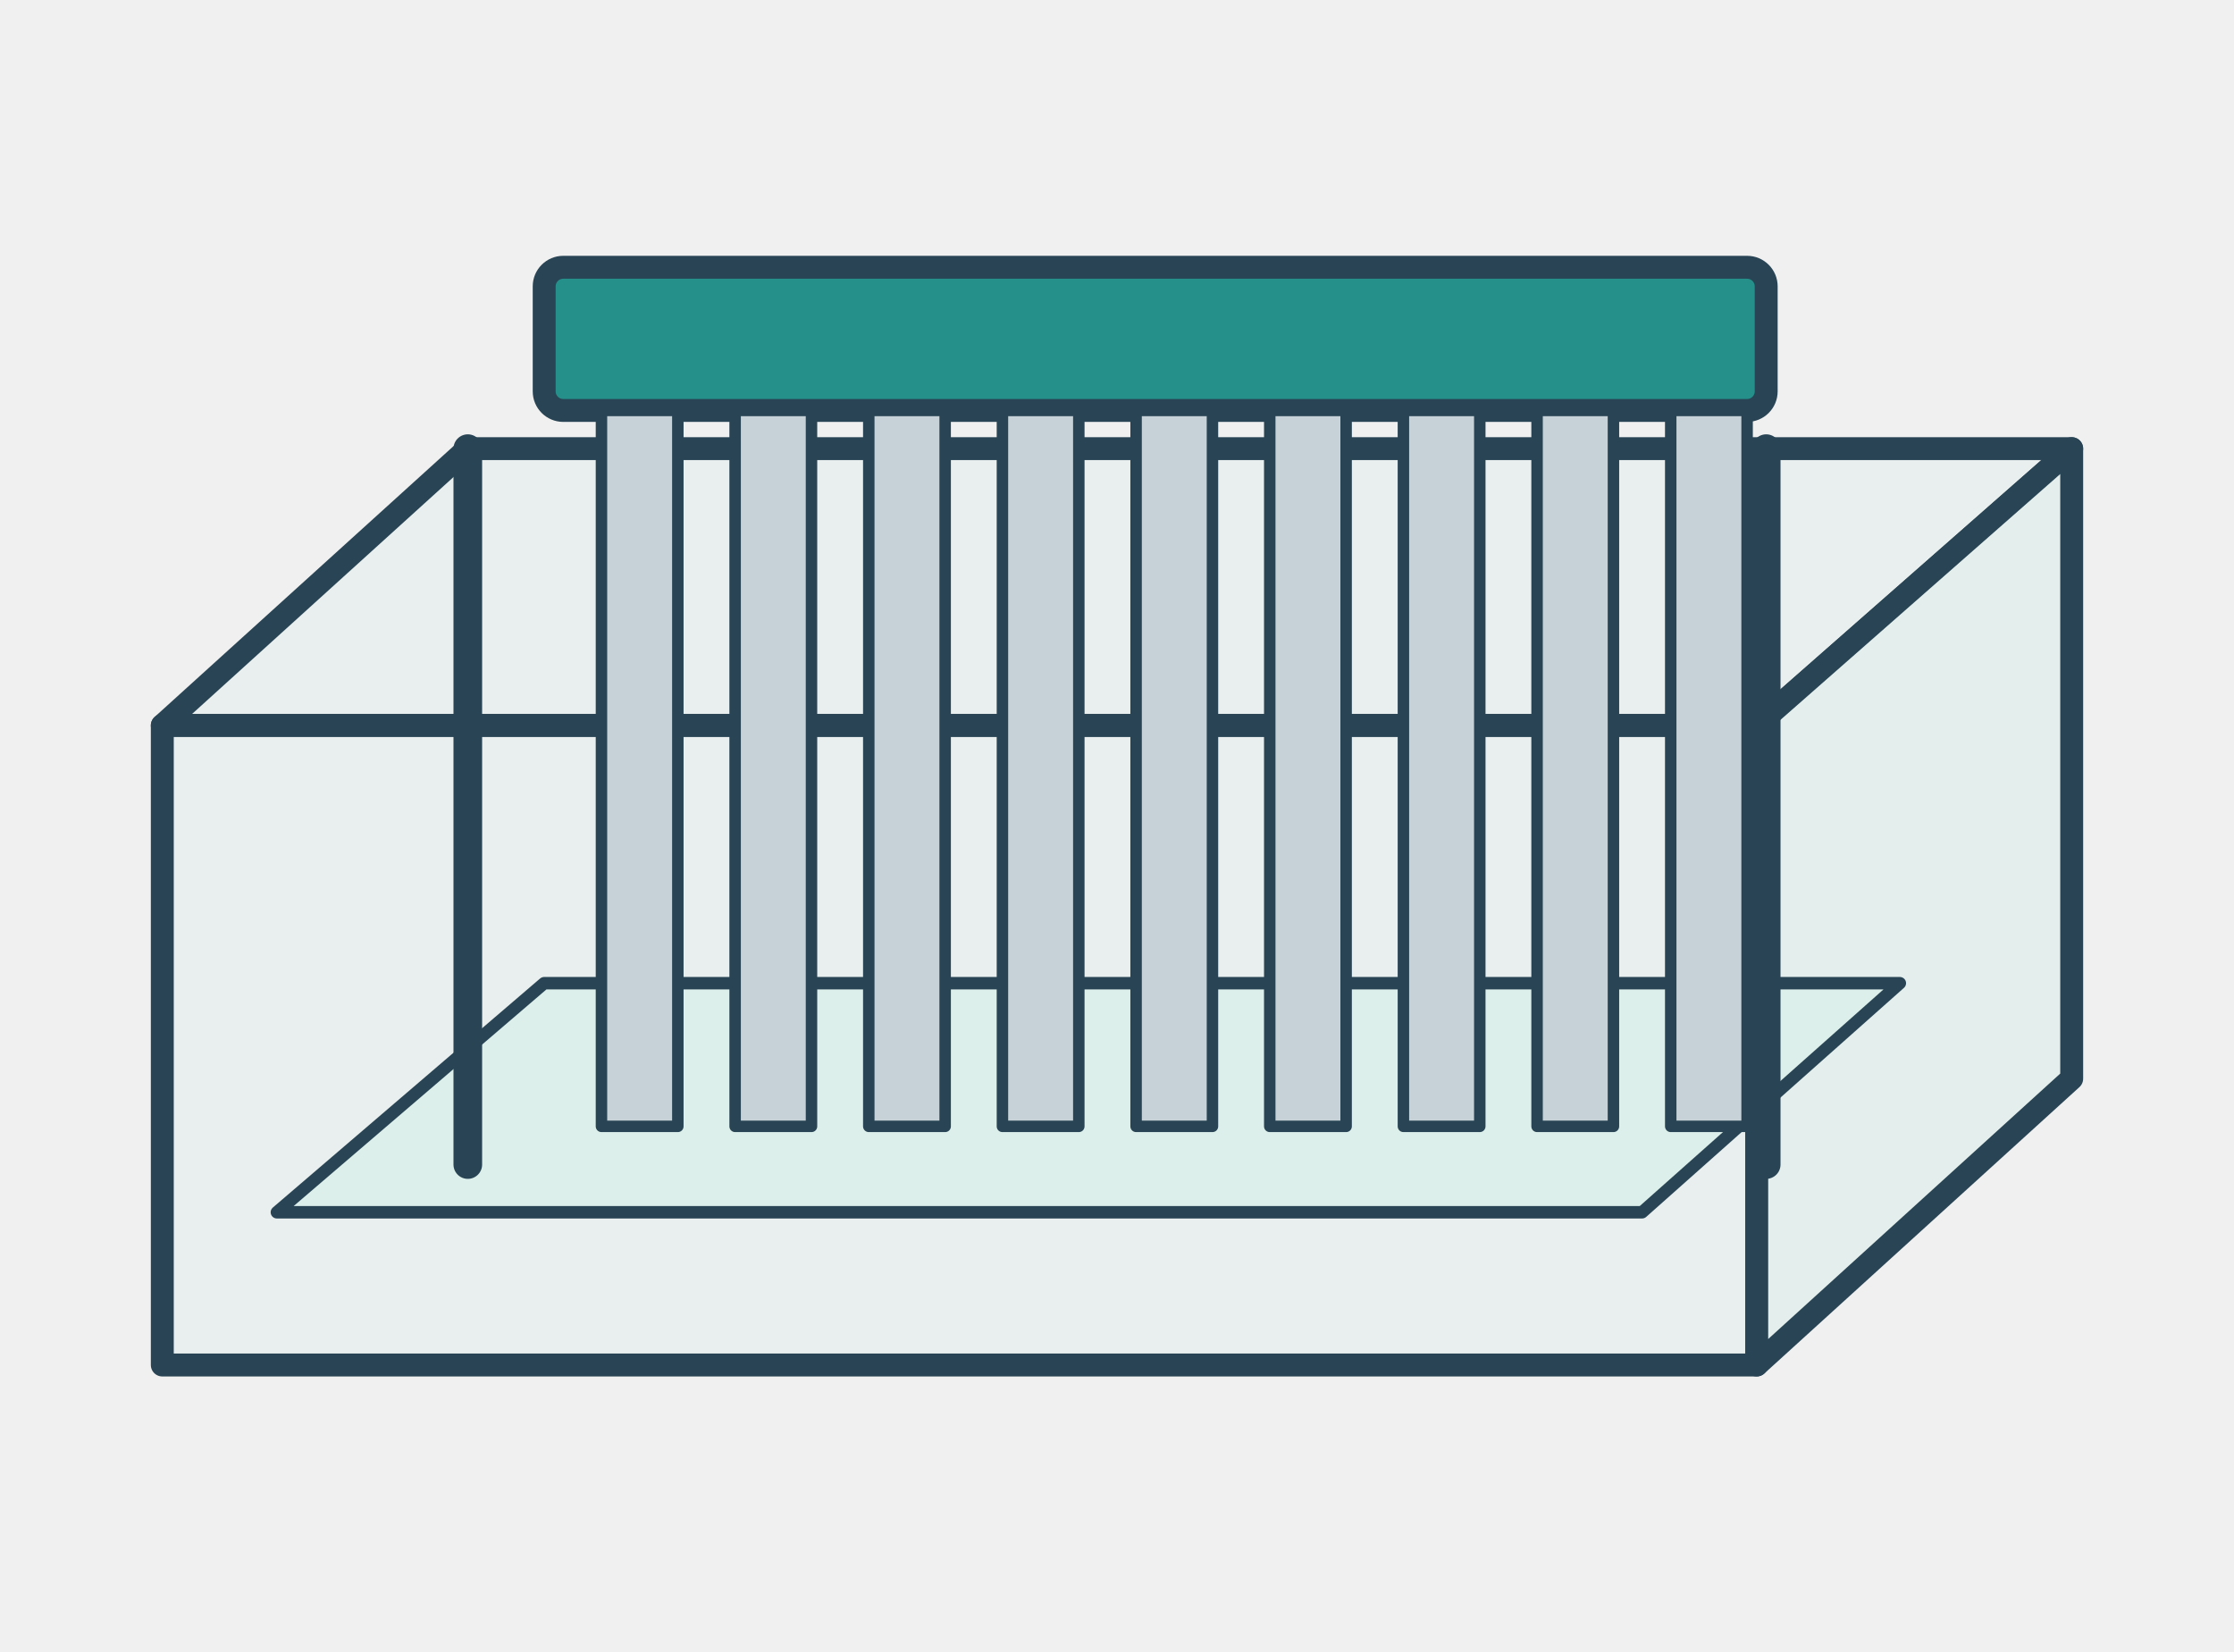
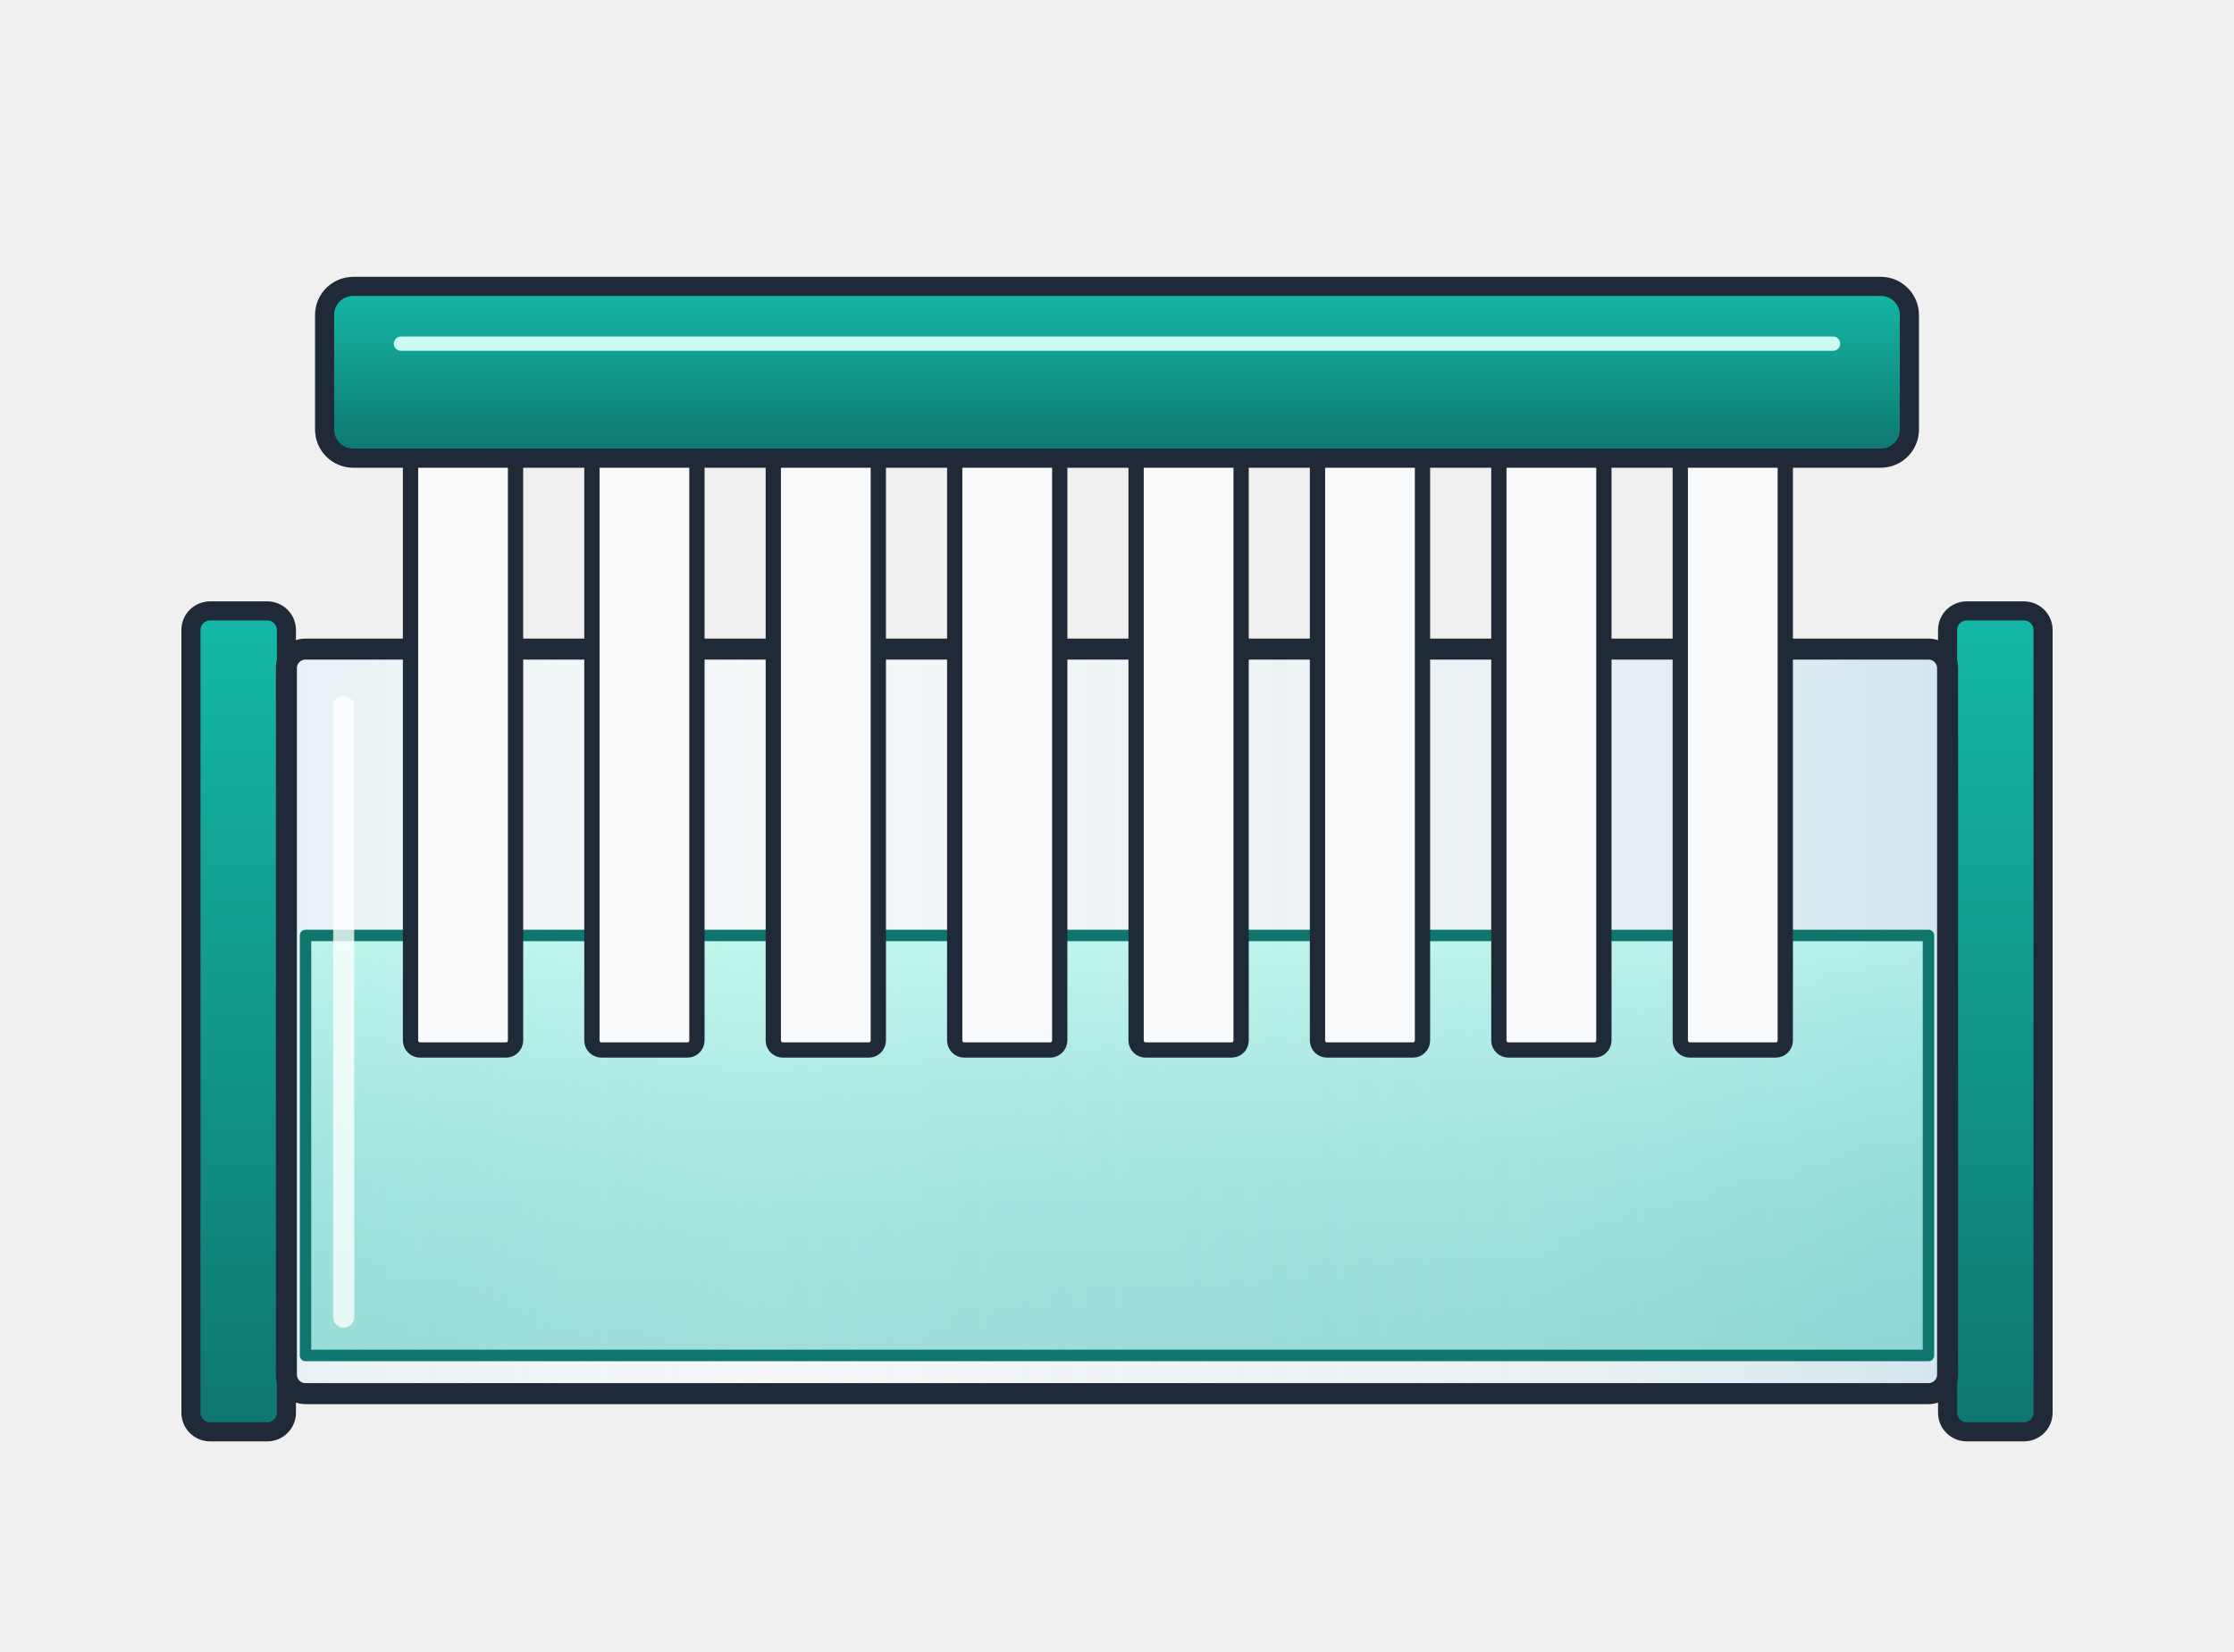
<svg xmlns="http://www.w3.org/2000/svg" width="234" height="173" viewBox="0 0 234 173">
-   <g stroke="#294454" stroke-width="2.4" stroke-linecap="round" stroke-linejoin="round" fill="none">
-     <path d="M17 76 L49 47 H217 L184 76 Z" fill="#dcefeb" fill-opacity="0.35" />
-     <path d="M17 76 H184 V143 H17 Z" fill="#dcefeb" fill-opacity="0.4" />
-     <path d="M184 76 L217 47 V113 L184 143 Z" fill="#dcefeb" fill-opacity="0.6" />
-     <path d="M29 127 L57 103 H199 L172 127 Z" fill="#dcefeb" stroke-width="1.3" />
-     <rect x="57" y="28" width="128" height="15" fill="#258f89" rx="2" />
-     <rect x="63" y="43" width="8" height="75" fill="#c6d2d7" rx="0" stroke-width="1.2" />
-     <rect x="77" y="43" width="8" height="75" fill="#c6d2d7" rx="0" stroke-width="1.2" />
-     <rect x="91" y="43" width="8" height="75" fill="#c6d2d7" rx="0" stroke-width="1.2" />
-     <rect x="105" y="43" width="8" height="75" fill="#c6d2d7" rx="0" stroke-width="1.2" />
-     <rect x="119" y="43" width="8" height="75" fill="#c6d2d7" rx="0" stroke-width="1.2" />
-     <rect x="133" y="43" width="8" height="75" fill="#c6d2d7" rx="0" stroke-width="1.2" />
-     <rect x="147" y="43" width="8" height="75" fill="#c6d2d7" rx="0" stroke-width="1.2" />
-     <rect x="161" y="43" width="8" height="75" fill="#c6d2d7" rx="0" stroke-width="1.2" />
-     <rect x="175" y="43" width="8" height="75" fill="#c6d2d7" rx="0" stroke-width="1.2" />
-     <path d="M49 47 V122 M185 47 V122" fill="none" stroke-width="3" />
+   <defs>
+     <linearGradient id="g-chassis" x1="0" y1="0" x2="0" y2="1">
+       <stop offset="0%" stop-color="#FFFFFF" />
+       <stop offset="55%" stop-color="#F8FAFC" />
+       <stop offset="100%" stop-color="#E2E8F0" />
+     </linearGradient>
+     <linearGradient id="g-chassis-h" x1="0" y1="0" x2="1" y2="0">
+       <stop offset="0%" stop-color="#E2E8F0" />
+       <stop offset="22%" stop-color="#F8FAFC" />
+       <stop offset="80%" stop-color="#F1F5F9" />
+       <stop offset="100%" stop-color="#CBD5E1" />
+     </linearGradient>
+     <linearGradient id="g-bezel" x1="0" y1="0" x2="0" y2="1">
+       <stop offset="0%" stop-color="#475569" />
+       <stop offset="100%" stop-color="#1E293B" />
+     </linearGradient>
+     <linearGradient id="g-metal" x1="0" y1="0" x2="1" y2="0">
+       <stop offset="0%" stop-color="#94A3B8" />
+       <stop offset="30%" stop-color="#F1F5F9" />
+       <stop offset="65%" stop-color="#CBD5E1" />
+       <stop offset="100%" stop-color="#64748B" />
+     </linearGradient>
+     <linearGradient id="g-metal-v" x1="0" y1="0" x2="0" y2="1">
+       <stop offset="0%" stop-color="#E2E8F0" />
+       <stop offset="45%" stop-color="#F8FAFC" />
+       <stop offset="100%" stop-color="#94A3B8" />
+     </linearGradient>
+     <linearGradient id="g-teal" x1="0" y1="0" x2="0" y2="1">
+       <stop offset="0%" stop-color="#14B8A6" />
+       <stop offset="100%" stop-color="#0F766E" />
+     </linearGradient>
+     <linearGradient id="g-glass" x1="0" y1="0" x2="1" y2="0">
+       <stop offset="0%" stop-color="#E6F2F7" stop-opacity="0.82" />
+       <stop offset="28%" stop-color="#F8FCFE" stop-opacity="0.65" />
+       <stop offset="75%" stop-color="#E6F2F7" stop-opacity="0.58" />
+       <stop offset="100%" stop-color="#CBE4EE" stop-opacity="0.80" />
+     </linearGradient>
+     <linearGradient id="g-liquid" x1="0" y1="0" x2="0" y2="1">
+       <stop offset="0%" stop-color="#99F6E4" stop-opacity="0.55" />
+       <stop offset="100%" stop-color="#14B8A6" stop-opacity="0.38" />
+     </linearGradient>
+     <linearGradient id="g-screen" x1="0" y1="0" x2="0" y2="1">
+       <stop offset="0%" stop-color="#0F172A" />
+       <stop offset="100%" stop-color="#1E293B" />
+     </linearGradient>
+     <linearGradient id="g-brass" x1="0" y1="0" x2="1" y2="0">
+       <stop offset="0%" stop-color="#B45309" />
+       <stop offset="35%" stop-color="#FDE68A" />
+       <stop offset="75%" stop-color="#F59E0B" />
+       <stop offset="100%" stop-color="#92400E" />
+     </linearGradient>
+     <linearGradient id="g-copper" x1="0" y1="0" x2="1" y2="0">
+       <stop offset="0%" stop-color="#9A3412" />
+       <stop offset="35%" stop-color="#FDBA74" />
+       <stop offset="70%" stop-color="#EA580C" />
+       <stop offset="100%" stop-color="#7C2D12" />
+     </linearGradient>
+     <linearGradient id="g-rubber" x1="0" y1="0" x2="1" y2="1">
+       <stop offset="0%" stop-color="#14B8A6" />
+       <stop offset="100%" stop-color="#115E59" />
+     </linearGradient>
+   </defs>
+   <g stroke="#1F2937" stroke-width="2.2" stroke-linecap="round" stroke-linejoin="round" fill="none">
+     <rect x="20" y="64" width="10" height="86" rx="2" fill="url(#g-teal)" stroke="#1F2937" stroke-width="2.0" />
+     <rect x="204" y="64" width="10" height="86" rx="2" fill="url(#g-teal)" stroke="#1F2937" stroke-width="2.0" />
+     <rect x="30" y="68" width="174" height="78" rx="2" fill="url(#g-glass)" stroke="#1F2937" stroke-width="2.2" />
+     <rect x="32" y="98" width="170" height="44" fill="url(#g-liquid)" stroke="#0F766E" stroke-width="1.2" />
+     <rect x="43" y="48" width="11" height="62" rx="1" fill="#F8FAFC" stroke="#1F2937" stroke-width="1.6" />
+     <rect x="62" y="48" width="11" height="62" rx="1" fill="#F8FAFC" stroke="#1F2937" stroke-width="1.6" />
+     <rect x="81" y="48" width="11" height="62" rx="1" fill="#F8FAFC" stroke="#1F2937" stroke-width="1.6" />
+     <rect x="100" y="48" width="11" height="62" rx="1" fill="#F8FAFC" stroke="#1F2937" stroke-width="1.6" />
+     <rect x="119" y="48" width="11" height="62" rx="1" fill="#F8FAFC" stroke="#1F2937" stroke-width="1.6" />
+     <rect x="138" y="48" width="11" height="62" rx="1" fill="#F8FAFC" stroke="#1F2937" stroke-width="1.6" />
+     <rect x="157" y="48" width="11" height="62" rx="1" fill="#F8FAFC" stroke="#1F2937" stroke-width="1.6" />
+     <rect x="176" y="48" width="11" height="62" rx="1" fill="#F8FAFC" stroke="#1F2937" stroke-width="1.6" />
+     <rect x="34" y="30" width="166" height="18" rx="3" fill="url(#g-teal)" stroke="#1F2937" stroke-width="2.0" />
+     <line x1="42" y1="36" x2="192" y2="36" stroke="#CCFBF1" stroke-width="1.5" />
+     <line x1="36" y1="74" x2="36" y2="138" stroke="#FFFFFF" stroke-width="2.2" stroke-opacity="0.78" />
  </g>
</svg>
